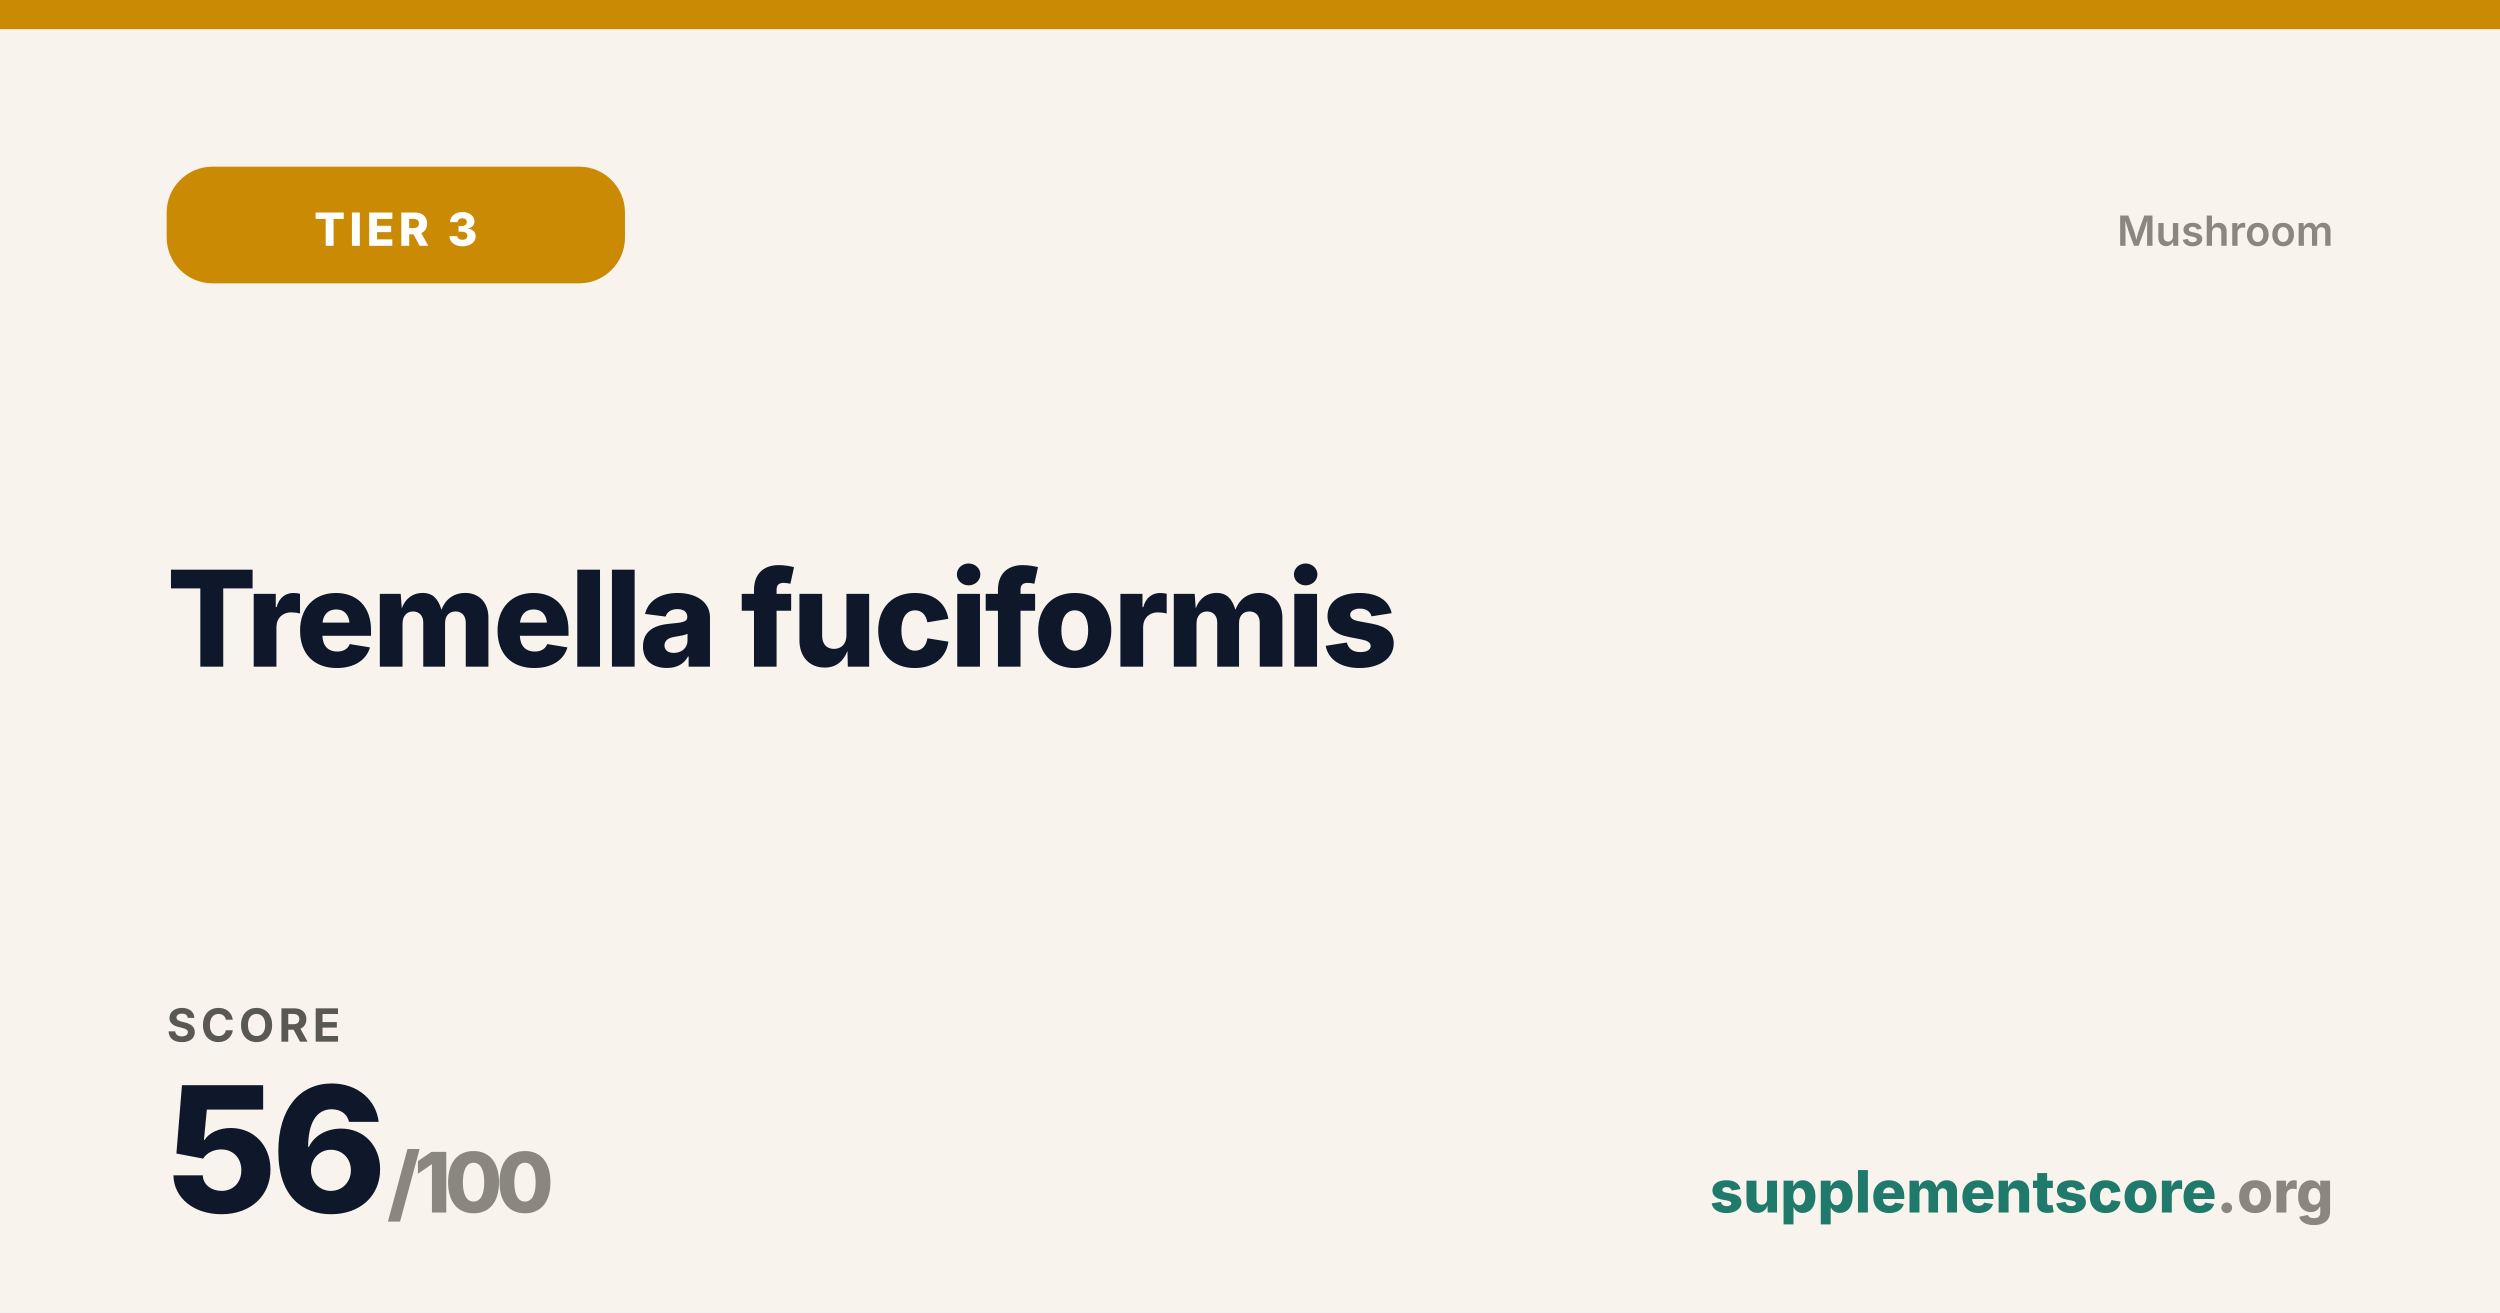
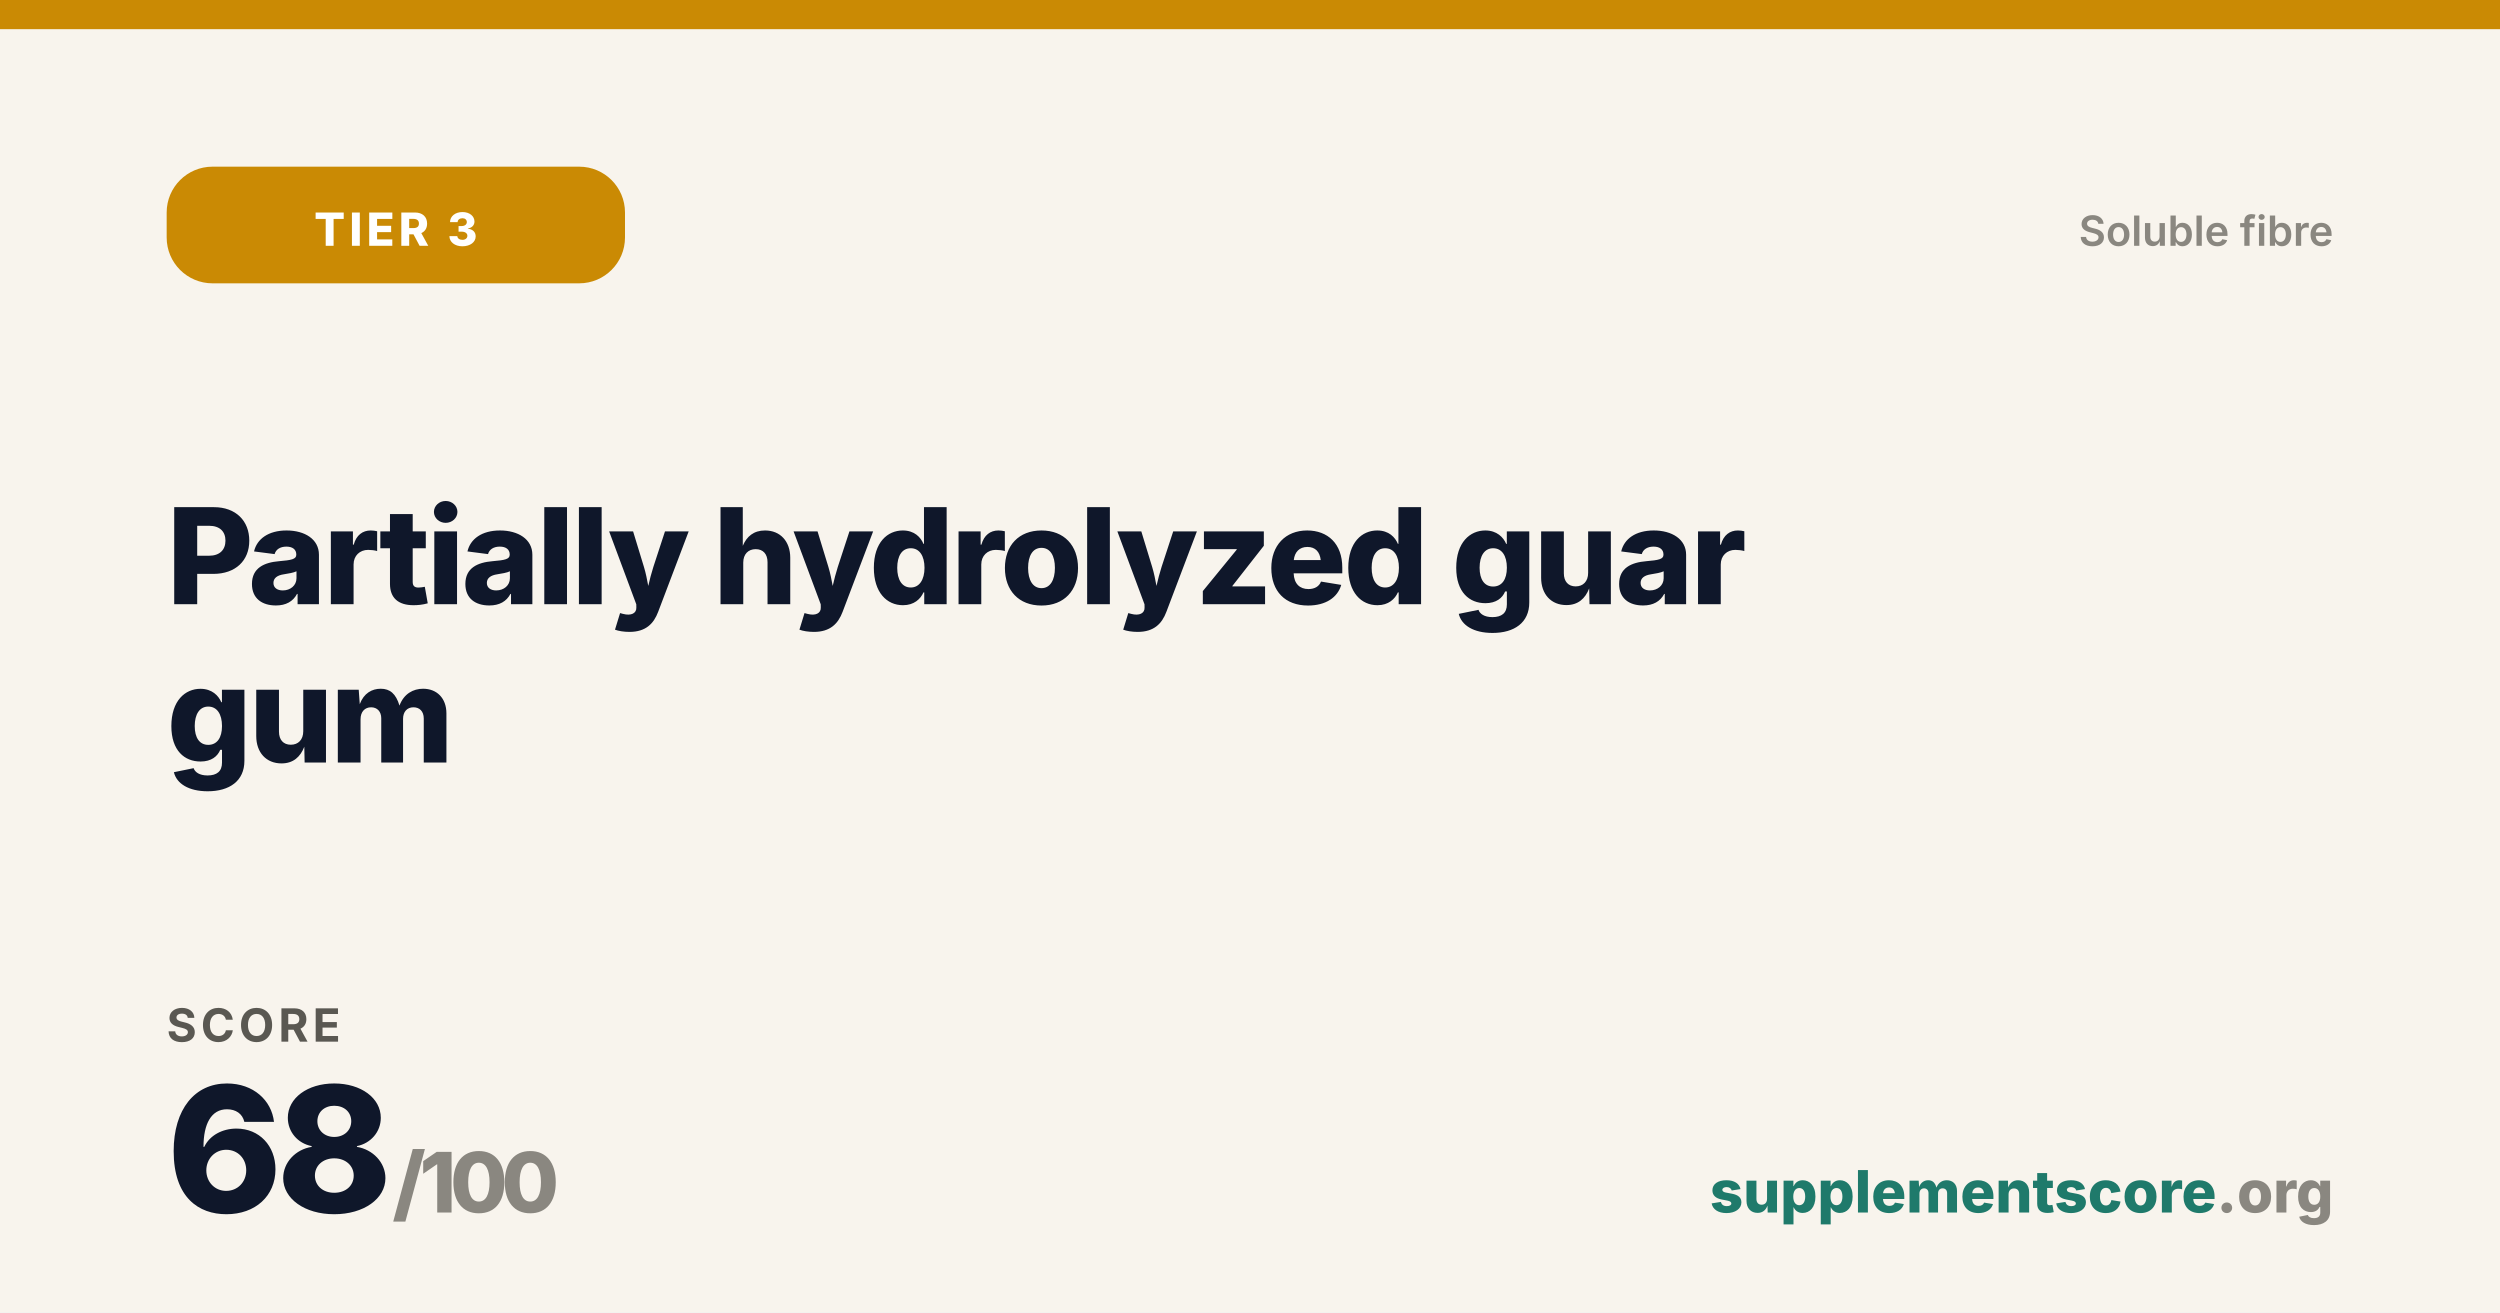
<svg xmlns="http://www.w3.org/2000/svg" width="1200" height="630" viewBox="0 0 1200 630">
  <rect width="1200" height="630" fill="#F8F4ED" />
  <rect x="0" y="0" width="1200" height="14" fill="#CA8A04" />
  <rect x="80" y="80" rx="22" ry="22" width="220" height="56" fill="#CA8A04" />
  <text x="190" y="118" font-family="-apple-system, BlinkMacSystemFont, sans-serif" font-size="22" font-weight="800" fill="#FFFFFF" text-anchor="middle" letter-spacing="2">TIER 3</text>
-   <text x="80" y="320" font-family="-apple-system, BlinkMacSystemFont, sans-serif" font-size="64" font-weight="800" fill="#0F172A" letter-spacing="-1.5">Tremella fuciformis</text>
+   <text x="80" y="290" font-family="-apple-system, BlinkMacSystemFont, sans-serif" font-size="64" font-weight="800" fill="#0F172A" letter-spacing="-1.5">Partially hydrolyzed guar</text>
+   <text x="80" y="366" font-family="-apple-system, BlinkMacSystemFont, sans-serif" font-size="64" font-weight="800" fill="#0F172A" letter-spacing="-1.5">gum</text>
  <text x="80" y="500" font-family="-apple-system, BlinkMacSystemFont, sans-serif" font-size="22" font-weight="700" fill="#5A5852" letter-spacing="2">SCORE</text>
-   <text x="80" y="582" font-family="-apple-system, BlinkMacSystemFont, sans-serif" font-size="84" font-weight="800" fill="#0F172A" letter-spacing="-3">56<tspan font-size="40" fill="#8A8780"> /100</tspan>
+   <text x="80" y="582" font-family="-apple-system, BlinkMacSystemFont, sans-serif" font-size="84" font-weight="800" fill="#0F172A" letter-spacing="-3">68<tspan font-size="40" fill="#8A8780"> /100</tspan>
  </text>
-   <text x="1120" y="118" font-family="-apple-system, BlinkMacSystemFont, sans-serif" font-size="20" font-weight="600" fill="#8A8780" text-anchor="end">Mushroom</text>
+   <text x="1120" y="118" font-family="-apple-system, BlinkMacSystemFont, sans-serif" font-size="20" font-weight="600" fill="#8A8780" text-anchor="end">Soluble fibre</text>
  <text x="1120" y="582" font-family="-apple-system, BlinkMacSystemFont, sans-serif" font-size="28" font-weight="800" fill="#1F7A6B" text-anchor="end">supplementscore<tspan fill="#8A8780">.org</tspan>
  </text>
</svg>
